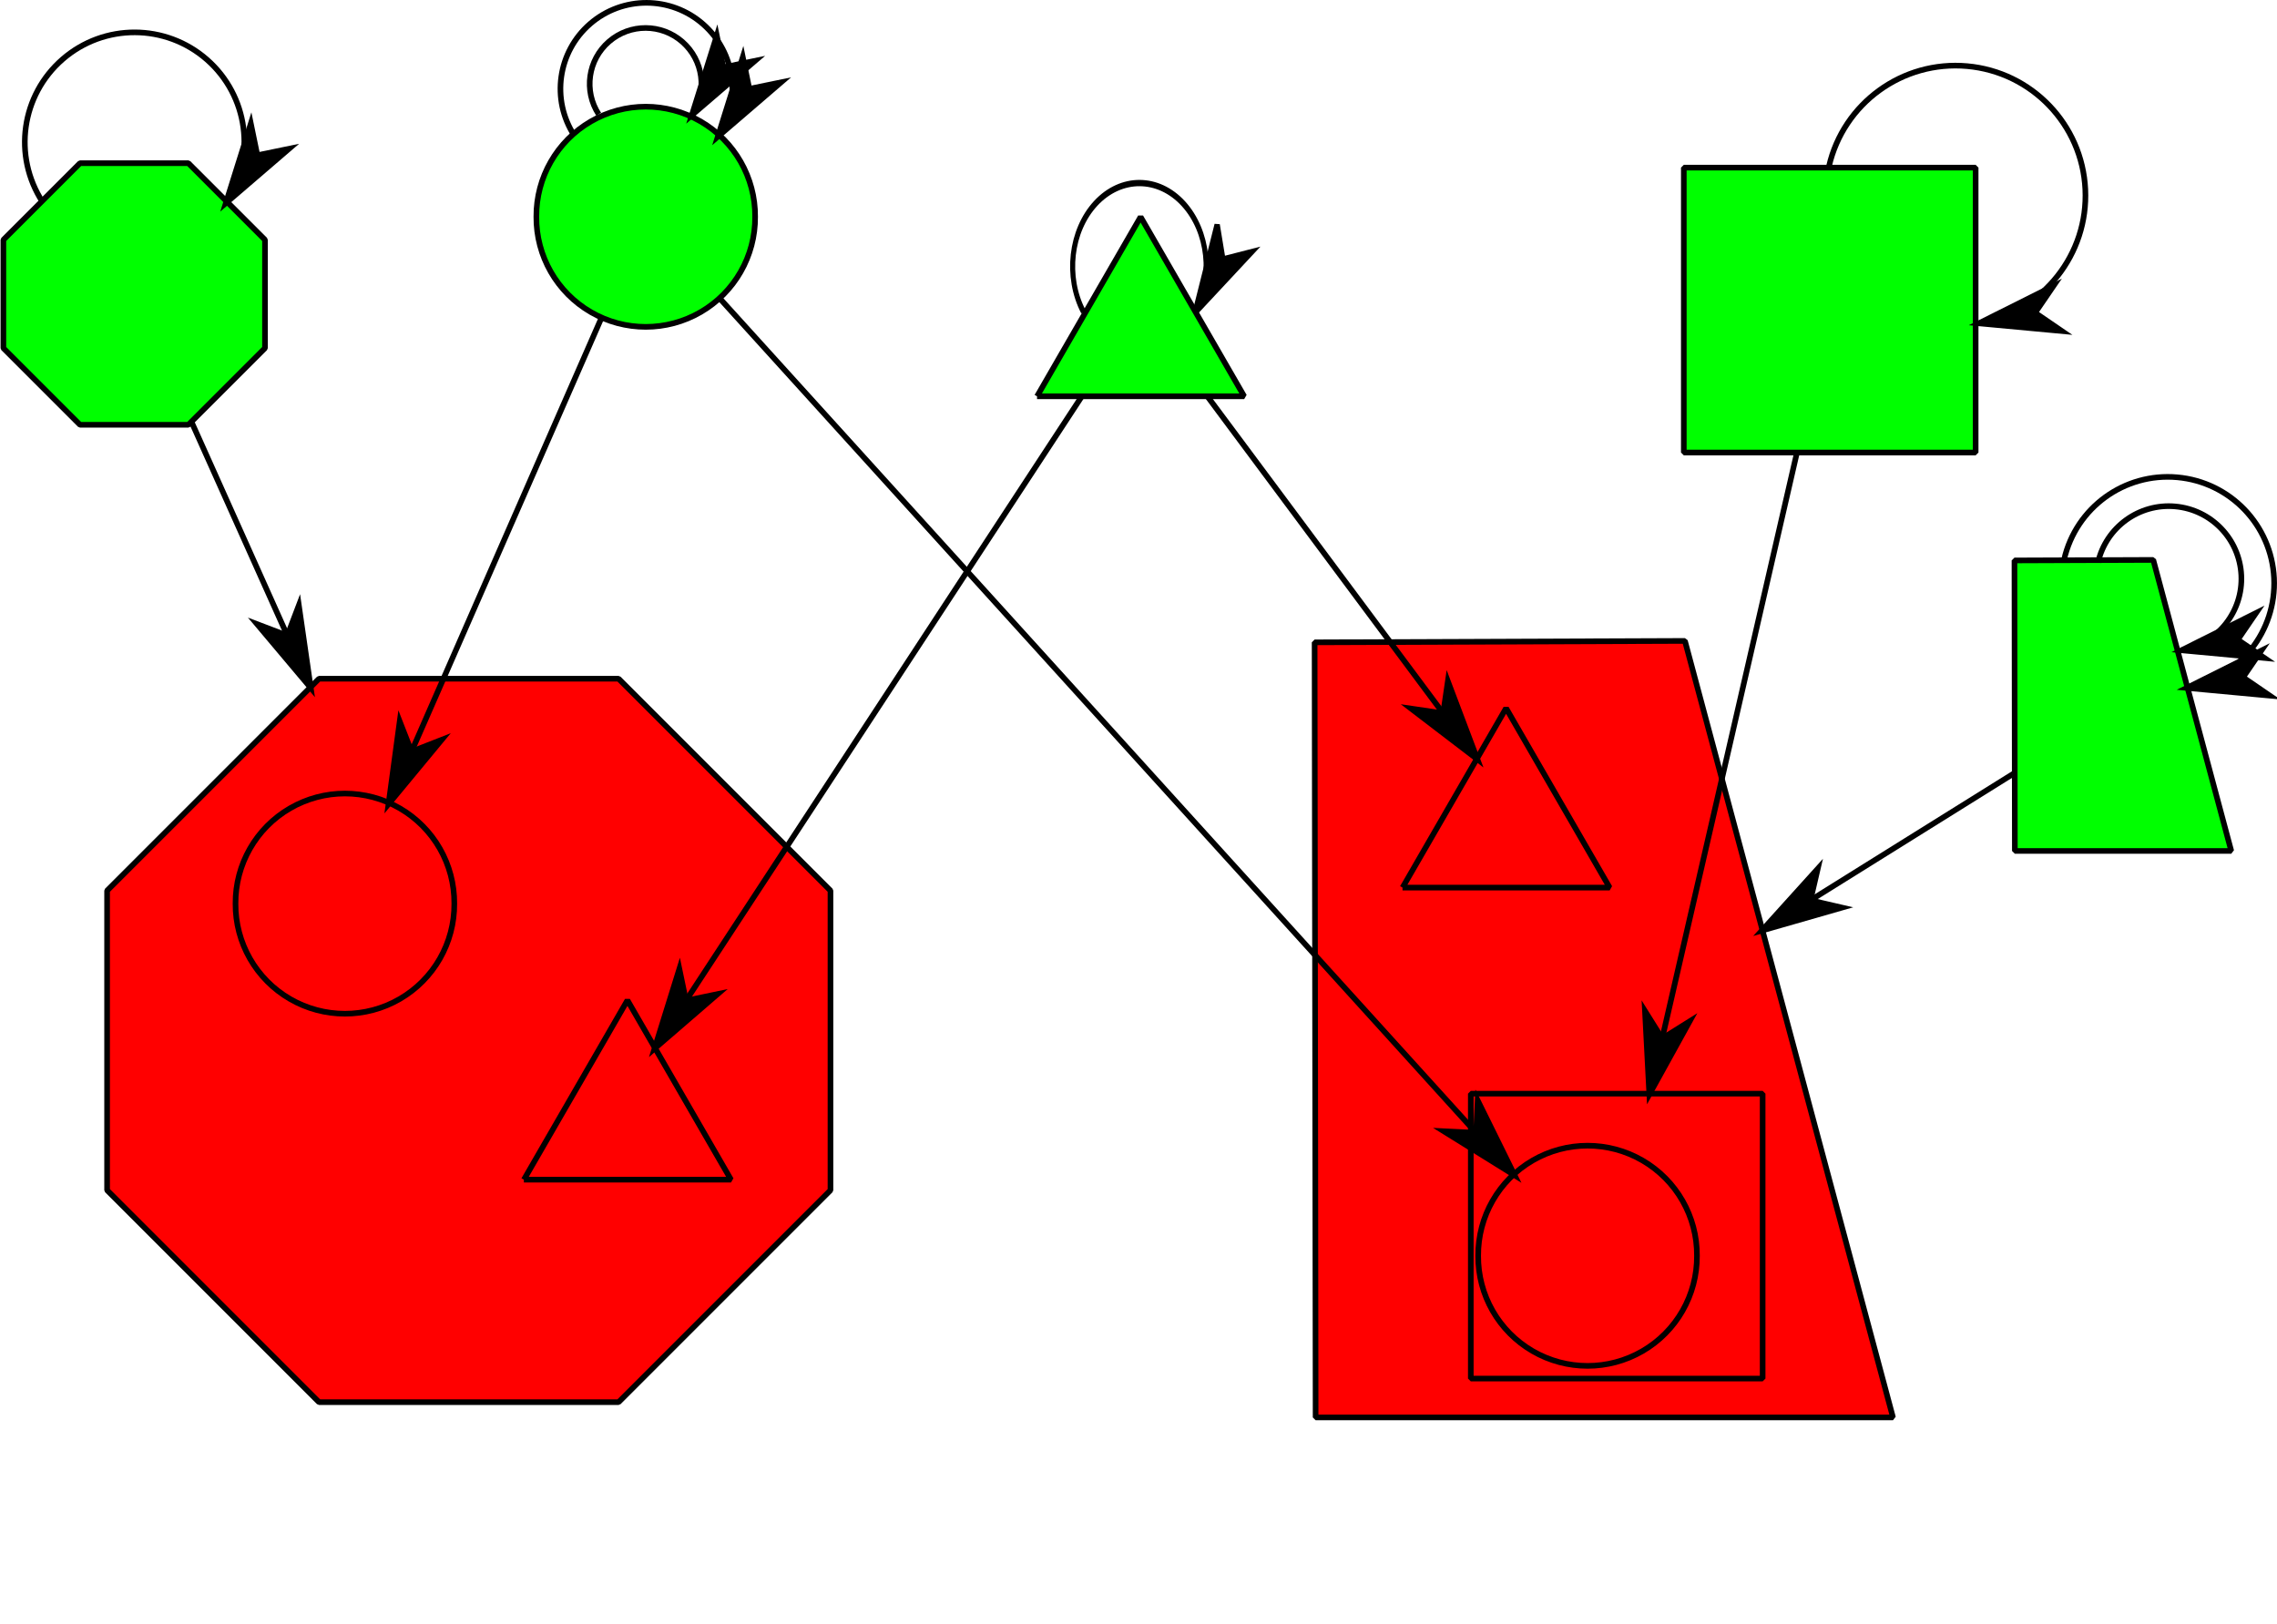
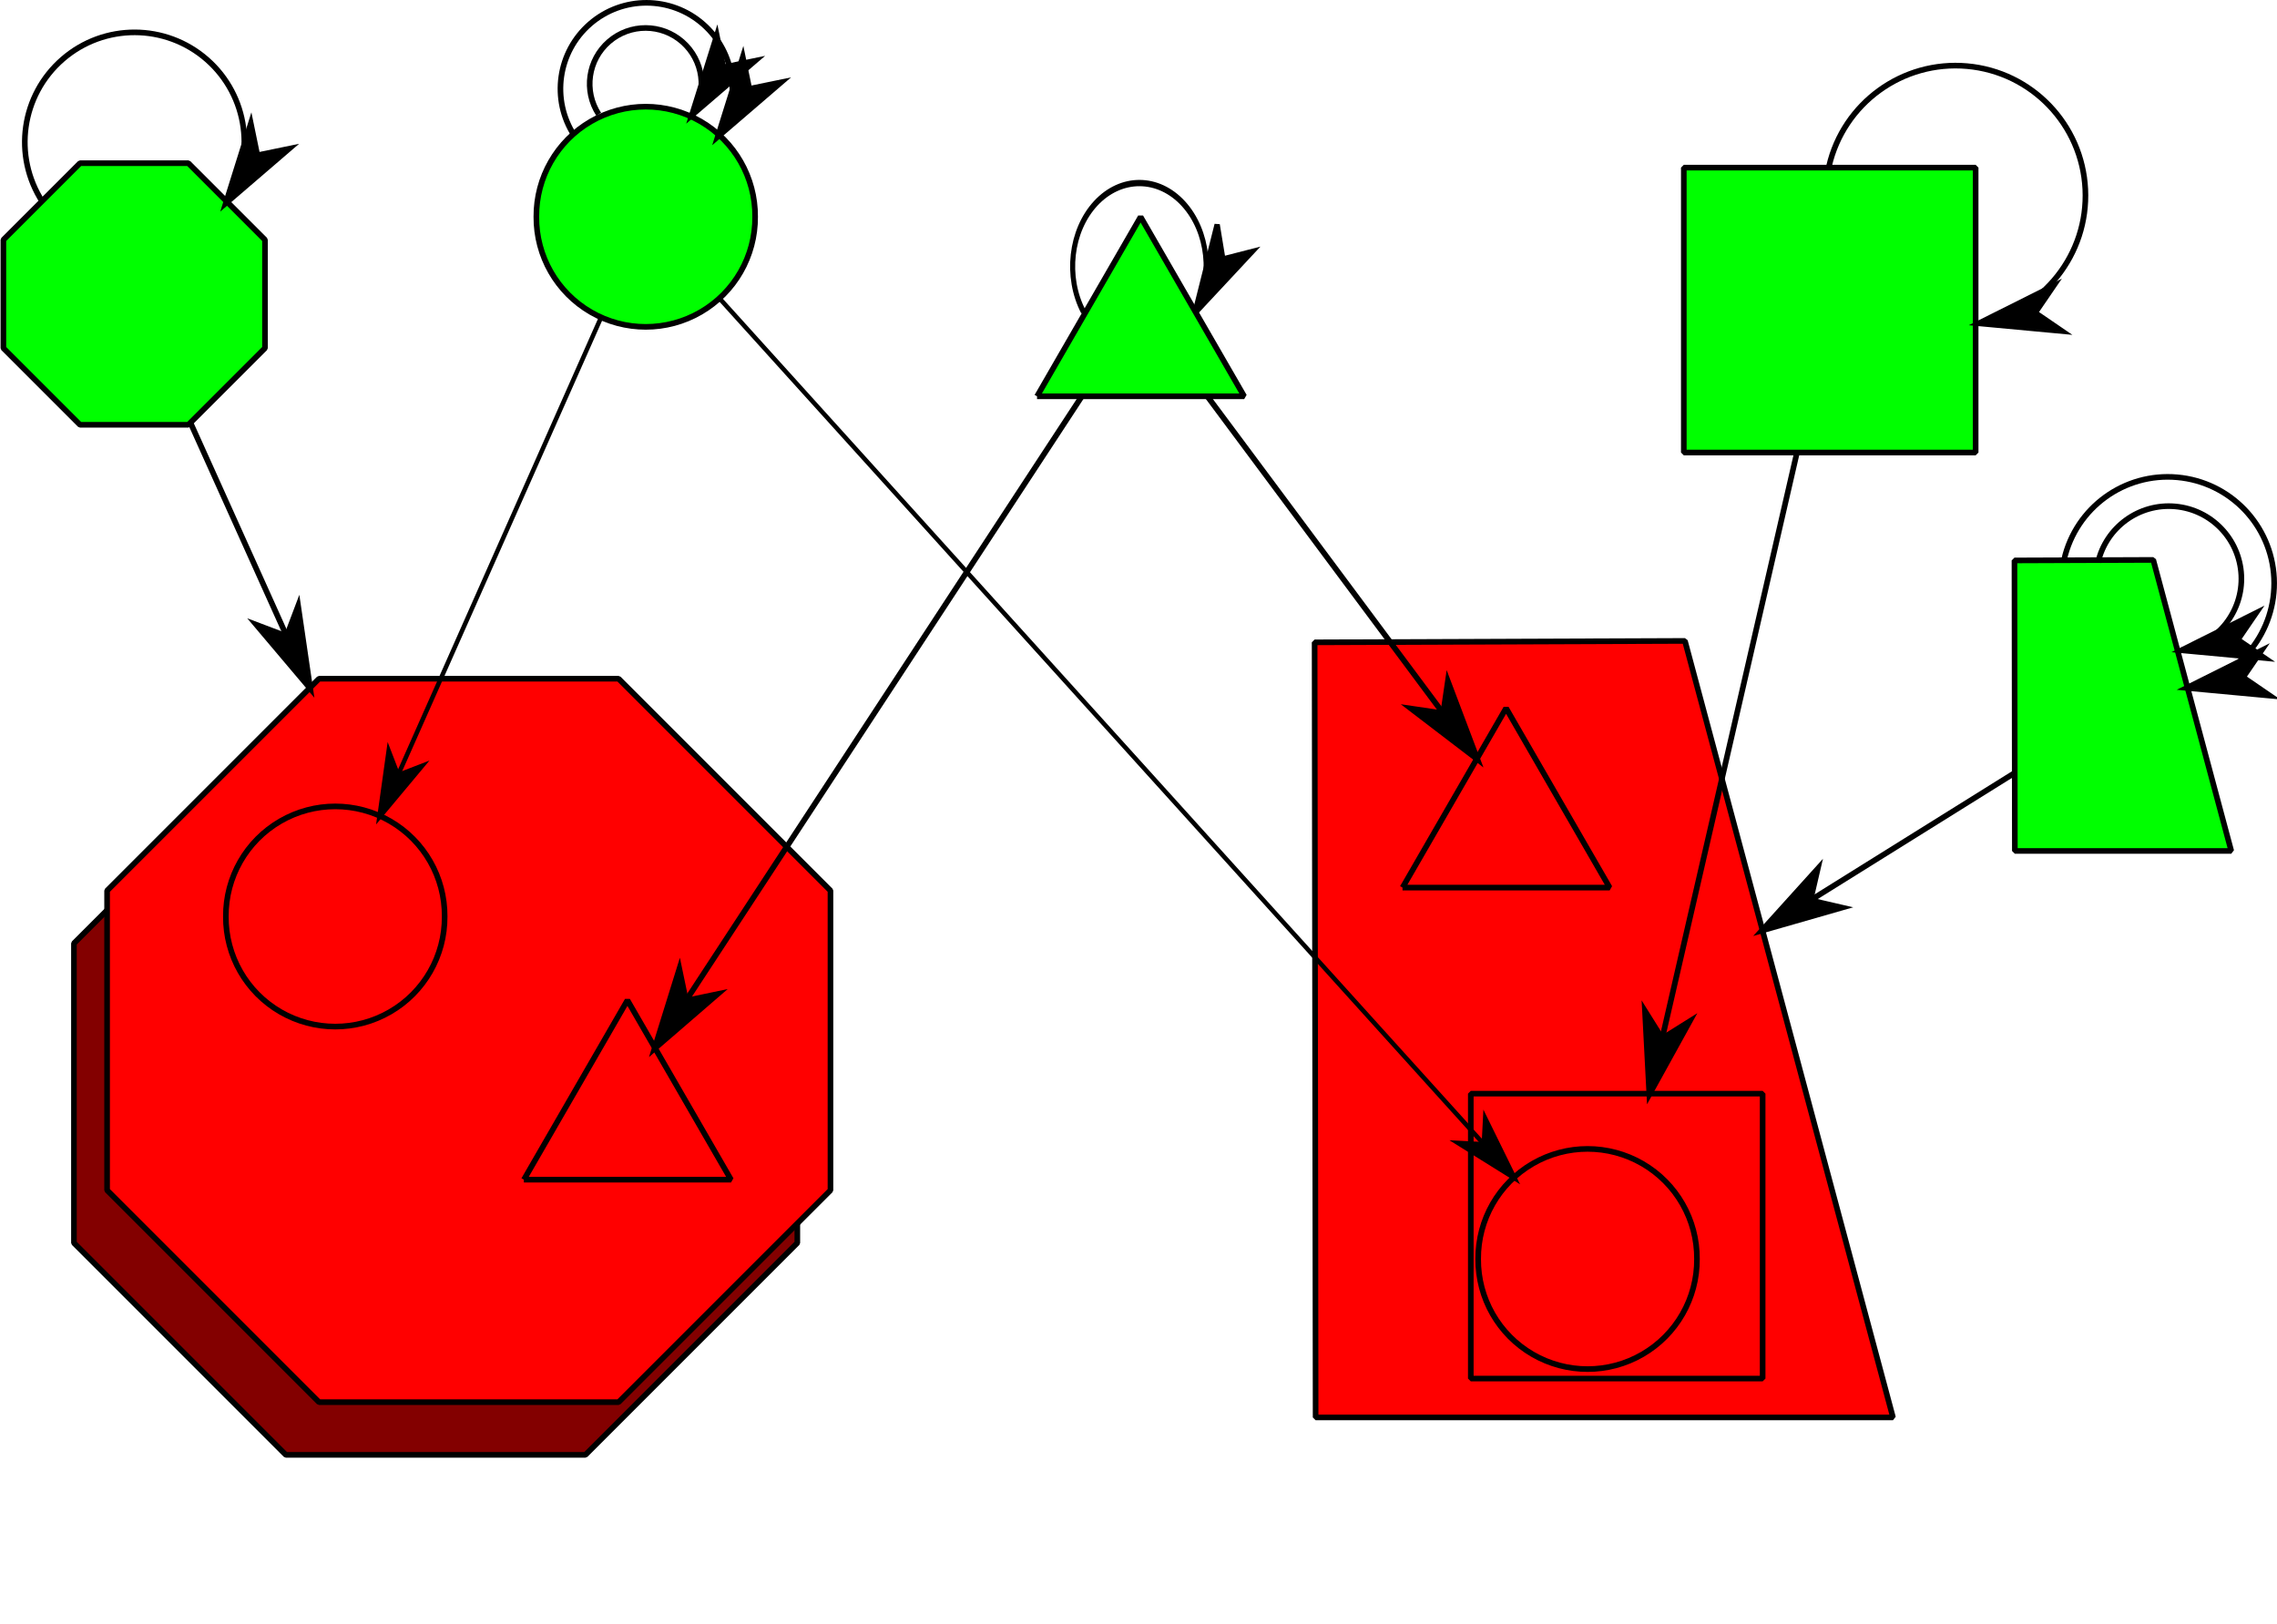
<svg xmlns="http://www.w3.org/2000/svg" version="1.1" id="svg2" height="360.398" width="505.516">
  <defs id="defs4">
    <marker orient="auto" refY="0" refX="0" id="Arrow1Lend" style="overflow:visible">
      <path id="path3844" d="M 0,0 5,-5 -12.5,0 5,5 0,0 z" style="fill-rule:evenodd;stroke:#000000;stroke-width:1pt" transform="matrix(-0.8,0,0,-0.8,-10,0)" />
    </marker>
    <marker orient="auto" refY="0" refX="0" id="Arrow1Lstart" style="overflow:visible">
      <path id="path3841" d="M 0,0 5,-5 -12.5,0 5,5 0,0 z" style="fill-rule:evenodd;stroke:#000000;stroke-width:1pt" transform="matrix(0.8,0,0,0.8,10,0)" />
    </marker>
    <marker orient="auto" refY="0" refX="0" id="Arrow1Lend-5" style="overflow:visible">
      <path id="path3844-9" d="M 0,0 5,-5 -12.5,0 5,5 0,0 z" style="fill-rule:evenodd;stroke:#000000;stroke-width:1pt" transform="matrix(-0.8,0,0,-0.8,-10,0)" />
    </marker>
    <marker orient="auto" refY="0" refX="0" id="Arrow1Lend-4" style="overflow:visible">
      <path id="path3844-0" d="M 0,0 5,-5 -12.5,0 5,5 0,0 z" style="fill-rule:evenodd;stroke:#000000;stroke-width:1pt" transform="matrix(-0.8,0,0,-0.8,-10,0)" />
    </marker>
    <marker orient="auto" refY="0" refX="0" id="Arrow1Lend-8" style="overflow:visible">
      <path id="path3844-3" d="M 0,0 5,-5 -12.5,0 5,5 0,0 z" style="fill-rule:evenodd;stroke:#000000;stroke-width:1pt" transform="matrix(-0.8,0,0,-0.8,-10,0)" />
    </marker>
    <marker orient="auto" refY="0" refX="0" id="Arrow1Lend-2" style="overflow:visible">
      <path id="path3844-08" d="M 0,0 5,-5 -12.5,0 5,5 0,0 z" style="fill-rule:evenodd;stroke:#000000;stroke-width:1pt" transform="matrix(-0.8,0,0,-0.8,-10,0)" />
    </marker>
    <marker orient="auto" refY="0" refX="0" id="Arrow1Lend-3" style="overflow:visible">
      <path id="path3844-7" d="M 0,0 5,-5 -12.5,0 5,5 0,0 z" style="fill-rule:evenodd;stroke:#000000;stroke-width:1pt" transform="matrix(-0.8,0,0,-0.8,-10,0)" />
    </marker>
    <marker orient="auto" refY="0" refX="0" id="Arrow1Lend-1" style="overflow:visible">
      <path id="path3844-99" d="M 0,0 5,-5 -12.5,0 5,5 0,0 z" style="fill-rule:evenodd;stroke:#000000;stroke-width:1pt" transform="matrix(-0.8,0,0,-0.8,-10,0)" />
    </marker>
    <marker orient="auto" refY="0" refX="0" id="Arrow1Lend-17" style="overflow:visible">
      <path id="path3844-5" d="M 0,0 5,-5 -12.5,0 5,5 0,0 z" style="fill-rule:evenodd;stroke:#000000;stroke-width:1pt" transform="matrix(-0.8,0,0,-0.8,-10,0)" />
    </marker>
  </defs>
+   <path style="fill:#830000;fill-opacity:1;stroke:#000000;stroke-width:2.325;stroke-linejoin:miter;stroke-miterlimit:0.4;stroke-opacity:1;stroke-dasharray:none" id="path3813-8-2" d="M 295.942,544.505 248.594,658.813 134.286,706.161 19.978,658.813 -27.37,544.505 19.978,430.197 134.286,382.849 248.594,430.197 z" transform="matrix(0.4967301,-0.2057524,0.2057524,0.4967301,-82.02268,-0.158618)" />
  <path style="fill:#ff0000;fill-opacity:1;stroke:#000000;stroke-width:2.325;stroke-miterlimit:0.4;stroke-opacity:1;stroke-dasharray:none;stroke-linejoin:miter" id="path3813-8" d="M 295.942,544.505 248.594,658.813 134.286,706.161 19.978,658.813 -27.37,544.505 19.978,430.197 134.286,382.849 248.594,430.197 z" transform="matrix(0.4967301,-0.2057524,0.2057524,0.4967301,-74.66209,-11.86213)" />
  <g id="layer1" transform="translate(-142.3537,-363.5247)">
    <path id="path2987" d="m 620.4,487.827 17.313,64.612 -48.045,0 -0.083,-64.495 z" style="fill:#00ff00;fill-opacity:1;stroke:#000000;stroke-width:1.25;stroke-linecap:butt;stroke-linejoin:miter;stroke-miterlimit:0.4;stroke-opacity:1;stroke-dasharray:none" />
    <path id="path2987-2" d="m 516.426,505.812 46.191,172.385 -128.184,0 -0.221,-172.071 z" style="fill:#ff0000;fill-opacity:1;stroke:#000000;stroke-width:1.25;stroke-linecap:butt;stroke-linejoin:miter;stroke-miterlimit:0.4;stroke-opacity:1;stroke-dasharray:none" />
    <path style="fill:none;stroke:#000000;stroke-width:1.25;stroke-linecap:butt;stroke-linejoin:miter;stroke-miterlimit:0.4;stroke-opacity:1;stroke-dasharray:none" d="m 395.58,431.591 0,0" id="path3833" />
    <rect y="606.32" x="468.886" height="63.249" width="64.791" id="rect2985-4" style="fill:none;stroke:#000000;stroke-width:1.25;stroke-linecap:butt;stroke-linejoin:miter;stroke-miterlimit:0.4;stroke-opacity:1;stroke-dasharray:none" />
    <path id="path3800-6" style="fill:none;stroke:#000000;stroke-width:1.25;stroke-miterlimit:0.4;stroke-opacity:1;stroke-dasharray:none;stroke-linejoin:miter" d="m 453.726,560.572 45.987,0 -22.993,-39.826 -22.993,39.826 z" />
    <rect y="400.738" x="516.176" height="63.249" width="64.791" id="rect2985-4-9" style="fill:#00ff00;fill-opacity:1;stroke:#000000;stroke-width:1.25;stroke-linecap:butt;stroke-linejoin:miter;stroke-miterlimit:0.4;stroke-opacity:1;stroke-dasharray:none" />
    <path style="fill:none;stroke:#000000;stroke-width:1.25;stroke-linecap:butt;stroke-linejoin:miter;stroke-miterlimit:0.4;stroke-opacity:1;stroke-dasharray:none;marker-end:url(#Arrow1Lend)" d="M 382.536,451.504 287.762,596.176" id="path4578" />
    <path style="fill:none;stroke:#000000;stroke-width:1.25;stroke-linecap:butt;stroke-linejoin:miter;stroke-miterlimit:0.4;stroke-opacity:1;stroke-dasharray:none;marker-end:url(#Arrow1Lend)" d="m 410.394,451.504 59.852,80.454" id="path5686" />
-     <path style="fill:none;stroke:#000000;stroke-width:1.25;stroke-linecap:butt;stroke-linejoin:miter;stroke-miterlimit:0.4;stroke-opacity:1;stroke-dasharray:none;marker-end:url(#Arrow1Lend)" d="M 275.969,433.899 228.673,541.881" id="path5872" />
-     <path style="fill:none;stroke:#000000;stroke-width:1.25;stroke-linecap:butt;stroke-linejoin:miter;stroke-miterlimit:0.4;stroke-opacity:1;stroke-dasharray:none;marker-end:url(#Arrow1Lend)" d="M 302.025,429.641 478.499,624.318" id="path5876" />
-     <path style="fill:none;stroke:#000000;stroke-width:1.25;stroke-linecap:butt;stroke-linejoin:miter;stroke-miterlimit:0.4;stroke-opacity:1;stroke-dasharray:none;marker-end:url(#Arrow1Lend)" d="m 184.854,457.147 26.425,58.947" id="path5882" />
-     <path style="fill:none;stroke:#000000;stroke-width:1.25;stroke-linecap:butt;stroke-linejoin:miter;stroke-opacity:1;marker-end:url(#Arrow1Lend-17);stroke-miterlimit:0.4;stroke-dasharray:none" d="M 398.943,100.462 366.203,242.795" id="path6892" transform="translate(142.3537,363.5247)" />
-     <path style="fill:none;stroke:#000000;stroke-width:1.25;stroke-linecap:butt;stroke-linejoin:miter;stroke-opacity:1;marker-end:url(#Arrow1Lend-17);stroke-miterlimit:0.4;stroke-dasharray:none" d="m 447.291,171.579 -56.01,34.934" id="path7092" transform="translate(142.3537,363.5247)" />
+     <path style="fill:none;stroke:#000000;stroke-width:1.25;stroke-linecap:butt;stroke-linejoin:miter;stroke-miterlimit:0.4;stroke-opacity:1;stroke-dasharray:none;marker-end:url(#Arrow1Lend)" d="m 184.636,457.365 26.518,58.854" id="path5882" />
+     <path style="fill:none;stroke:#000000;stroke-width:1.25;stroke-linecap:butt;stroke-linejoin:miter;stroke-miterlimit:0.4;stroke-opacity:1;stroke-dasharray:none;marker-end:url(#Arrow1Lend-17)" d="M 398.943,100.462 366.203,242.795" id="path6892" transform="translate(142.3537,363.5247)" />
+     <path style="fill:none;stroke:#000000;stroke-width:1.25;stroke-linecap:butt;stroke-linejoin:miter;stroke-miterlimit:0.4;stroke-opacity:1;stroke-dasharray:none;marker-end:url(#Arrow1Lend-17)" d="m 447.291,171.579 -56.01,34.934" id="path7092" transform="translate(142.3537,363.5247)" />
  </g>
  <path id="path3800" style="fill:#00ff00;fill-opacity:1;stroke:#000000;stroke-width:1.25;stroke-miterlimit:0.4;stroke-opacity:1;stroke-dasharray:none;stroke-linejoin:miter" d="m 230.233,87.979 45.987,0 -22.993,-39.826 -22.993,39.826 z" />
  <path style="fill:#00ff00;fill-opacity:1;stroke:#000000;stroke-width:1.25;stroke-miterlimit:0.4;stroke-opacity:1;stroke-dasharray:none;stroke-linejoin:miter" id="path3809" d="m 199.286,452.362 a 24.286,24.286 0 1 1 -48.571,0 24.286,24.286 0 1 1 48.571,0 z" transform="translate(-31.63942,-404.239)" />
  <path style="fill:#00ff00;fill-opacity:1;stroke:#000000;stroke-width:6.429;stroke-miterlimit:0.4;stroke-opacity:1;stroke-dasharray:none;stroke-linejoin:miter" id="path3813" d="M 295.942,544.505 248.594,658.813 134.286,706.161 19.978,658.813 -27.37,544.505 19.978,430.197 134.286,382.849 248.594,430.197 z" transform="matrix(0.1796354,-0.07440744,0.07440744,0.1796354,-34.84856,-22.55447)" />
  <path style="fill:none;stroke:#000000;stroke-width:1.25;stroke-linecap:butt;stroke-linejoin:miter;stroke-miterlimit:0.4;stroke-opacity:1;stroke-dasharray:none" d="m 247.348,359.648 0,0" id="path3833-7" />
  <path style="fill:none;stroke:#000000;stroke-width:1.25;stroke-linecap:butt;stroke-linejoin:miter;stroke-miterlimit:0.4;stroke-opacity:1;stroke-dasharray:none" d="m 139.297,241.98 0,0" id="path3833-6" />
  <path id="path3800-7" style="fill:none;stroke:#000000;stroke-width:1.25;stroke-miterlimit:0.4;stroke-opacity:1;stroke-dasharray:none;stroke-linejoin:miter" d="m 116.304,261.893 45.987,0 -22.993,-39.826 -22.993,39.826 z" />
-   <path transform="translate(-98.42625,-251.7543)" style="fill:none;stroke:#000000;stroke-width:1.25;stroke-miterlimit:0.4;stroke-opacity:1;stroke-dasharray:none;stroke-linejoin:miter" id="path3809-4" d="m 199.286,452.362 a 24.286,24.286 0 1 1 -48.571,0 24.286,24.286 0 1 1 48.571,0 z" />
-   <path transform="translate(177.4559,-173.5751)" style="fill:none;stroke:#000000;stroke-width:1.25;stroke-miterlimit:0.4;stroke-opacity:1;stroke-dasharray:none;stroke-linejoin:miter" id="path3809-4-7" d="m 199.286,452.362 a 24.286,24.286 0 1 1 -48.571,0 24.286,24.286 0 1 1 48.571,0 z" />
+   <path transform="translate(-100.5691,-248.8971)" style="fill:none;stroke:#000000;stroke-width:1.25;stroke-linejoin:miter;stroke-miterlimit:0.4;stroke-opacity:1;stroke-dasharray:none" id="path3809-4" d="m 199.286,452.362 a 24.286,24.286 0 1 1 -48.571,0 24.286,24.286 0 1 1 48.571,0 z" />
+   <path transform="translate(177.4559,-172.8608)" style="fill:none;stroke:#000000;stroke-width:1.25;stroke-linejoin:miter;stroke-miterlimit:0.4;stroke-opacity:1;stroke-dasharray:none" id="path3809-4-7" d="m 199.286,452.362 a 24.286,24.286 0 1 1 -48.571,0 24.286,24.286 0 1 1 48.571,0 z" />
  <path style="fill:none;stroke:#000000;stroke-width:1.795;stroke-miterlimit:0.4;stroke-opacity:1;stroke-dasharray:none;marker-start:none;marker-end:url(#Arrow1Lend);stroke-linejoin:miter" id="path6068" d="m 155,257.362 a 35,35 0 1 1 -49.029,-32.066" transform="matrix(-0.5838983,0.379188,-0.379188,-0.5838983,197.5342,136.3215)" />
  <path style="fill:none;stroke:#000000;stroke-width:2.292;stroke-miterlimit:0.4;stroke-opacity:1;stroke-dasharray:none;marker-start:none;marker-end:url(#Arrow1Lend);stroke-linejoin:miter" id="path6068-7" d="m 155,257.362 a 35,35 0 1 1 -49.029,-32.066" transform="matrix(-0.4572976,0.2969726,-0.2969726,-0.4572976,274.8161,101.7659)" />
  <path style="fill:none;stroke:#000000;stroke-width:3.527;stroke-miterlimit:0.4;stroke-opacity:1;stroke-dasharray:none;marker-start:none;marker-end:url(#Arrow1Lend);stroke-linejoin:miter" id="path6068-2" d="m 155,257.362 a 35,35 0 1 1 -49.029,-32.066" transform="matrix(-0.2972334,0.1930256,-0.1930256,-0.2972334,228.6657,71.94752)" />
  <path style="fill:none;stroke:#000000;stroke-width:2.642;stroke-miterlimit:0.4;stroke-opacity:1;stroke-dasharray:none;marker-start:none;marker-end:url(#Arrow1Lend);stroke-linejoin:miter" id="path6068-7-4" d="m 155,257.362 a 35,35 0 1 1 -49.029,-32.066" transform="matrix(-0.3551978,0.2878362,-0.2306681,-0.4432289,354.9486,138.6657)" />
  <path style="fill:none;stroke:#000000;stroke-width:1.517;stroke-miterlimit:0.4;stroke-opacity:1;stroke-dasharray:none;marker-start:none;marker-end:url(#Arrow1Lend);stroke-linejoin:miter" id="path6068-7-5" d="m 155,257.362 a 35,35 0 1 1 -49.029,-32.066" transform="matrix(-0.8028679,-0.1853566,0.1853566,-0.8028679,482.7923,272.2767)" />
  <path style="fill:none;stroke:#000000;stroke-width:2.714;stroke-miterlimit:0.4;stroke-opacity:1;stroke-dasharray:none;marker-start:none;marker-end:url(#Arrow1Lend);stroke-linejoin:miter" id="path6068-7-5-8" d="m 155,257.362 a 35,35 0 1 1 -49.029,-32.066" transform="matrix(-0.4488465,-0.1036244,0.1036244,-0.4488465,508.6794,256.4393)" />
  <path style="fill:none;stroke:#000000;stroke-width:1.853;stroke-miterlimit:0.4;stroke-opacity:1;stroke-dasharray:none;marker-start:none;marker-end:url(#Arrow1Lend);stroke-linejoin:miter" id="path6068-7-5-8-9" d="m 155,257.362 a 35,35 0 1 1 -49.029,-32.066" transform="matrix(-0.6573796,-0.151768,0.151768,-0.6573796,521.0983,316.8773)" />
+   <path style="fill:none;stroke:#000000;stroke-width:1px;stroke-linecap:butt;stroke-linejoin:miter;stroke-opacity:1;marker-end:url(#Arrow1Lend-17)" d="M 133.508,70.327 84.283,181.261" id="path3028" />
+   <path style="fill:none;stroke:#000000;stroke-width:1px;stroke-linecap:butt;stroke-linejoin:miter;stroke-opacity:1;marker-end:url(#Arrow1Lend-17)" d="m 159.644,66.142 176.529,195.341" id="path3030" />
</svg>
